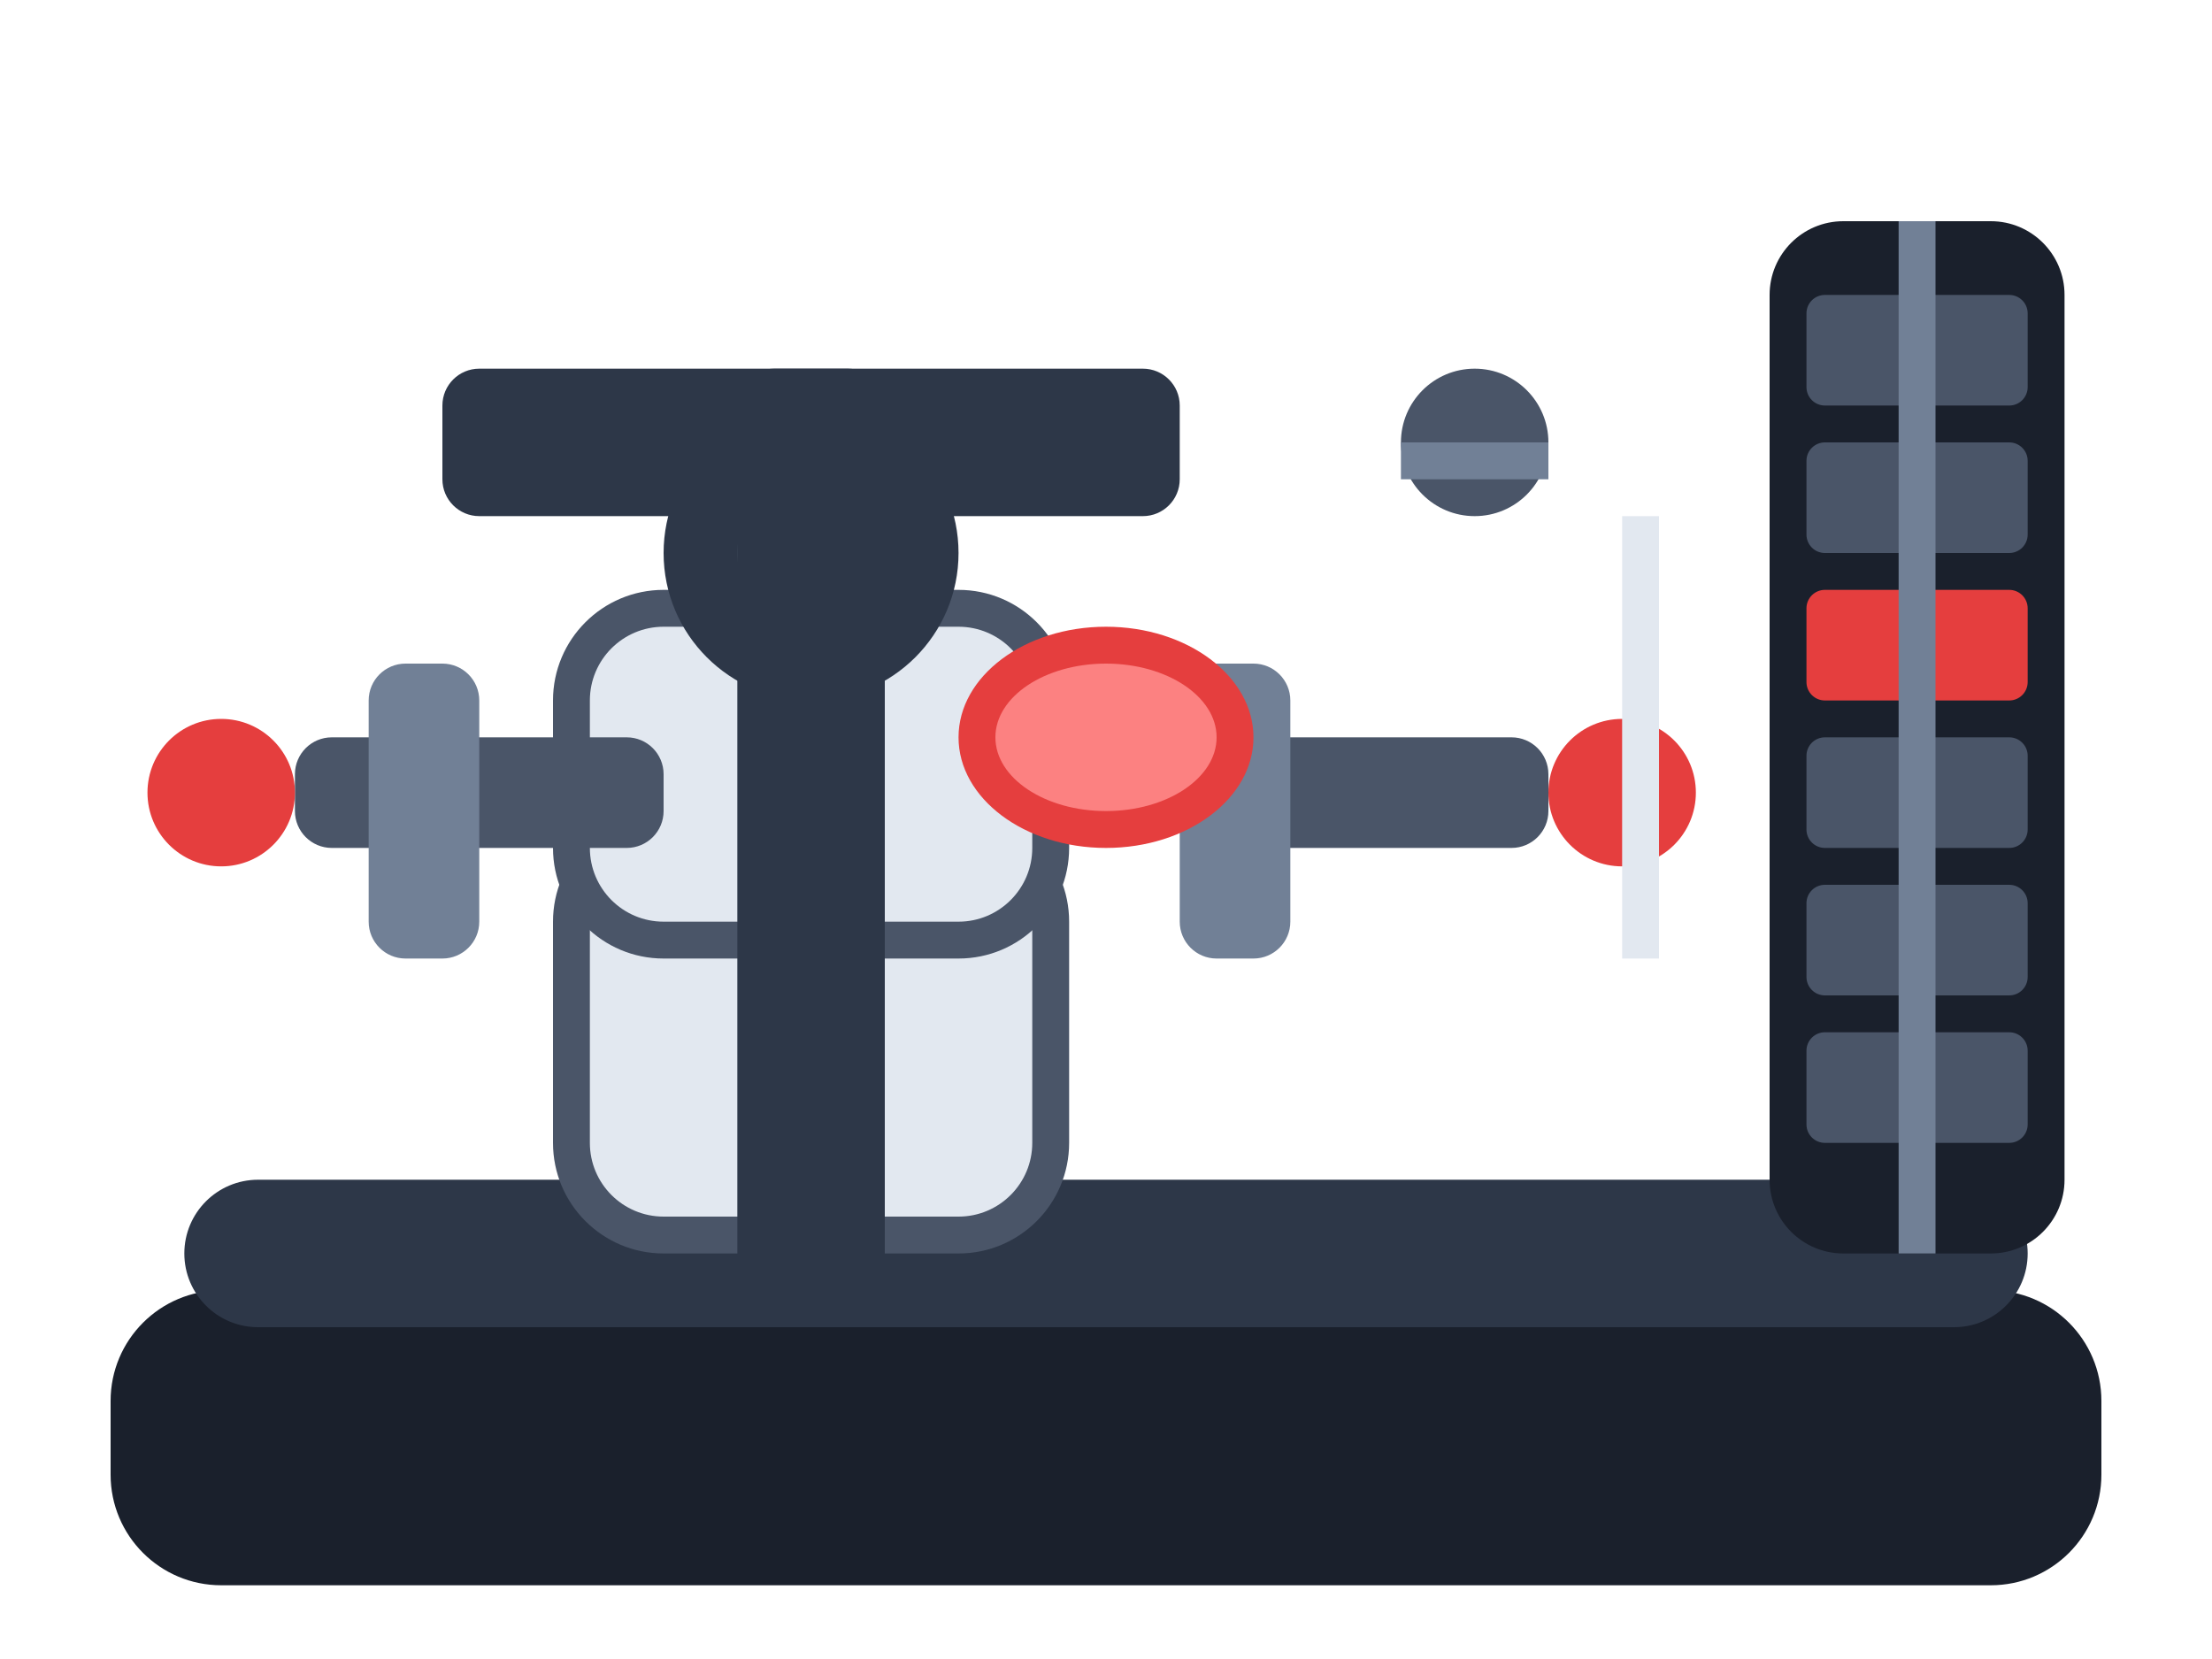
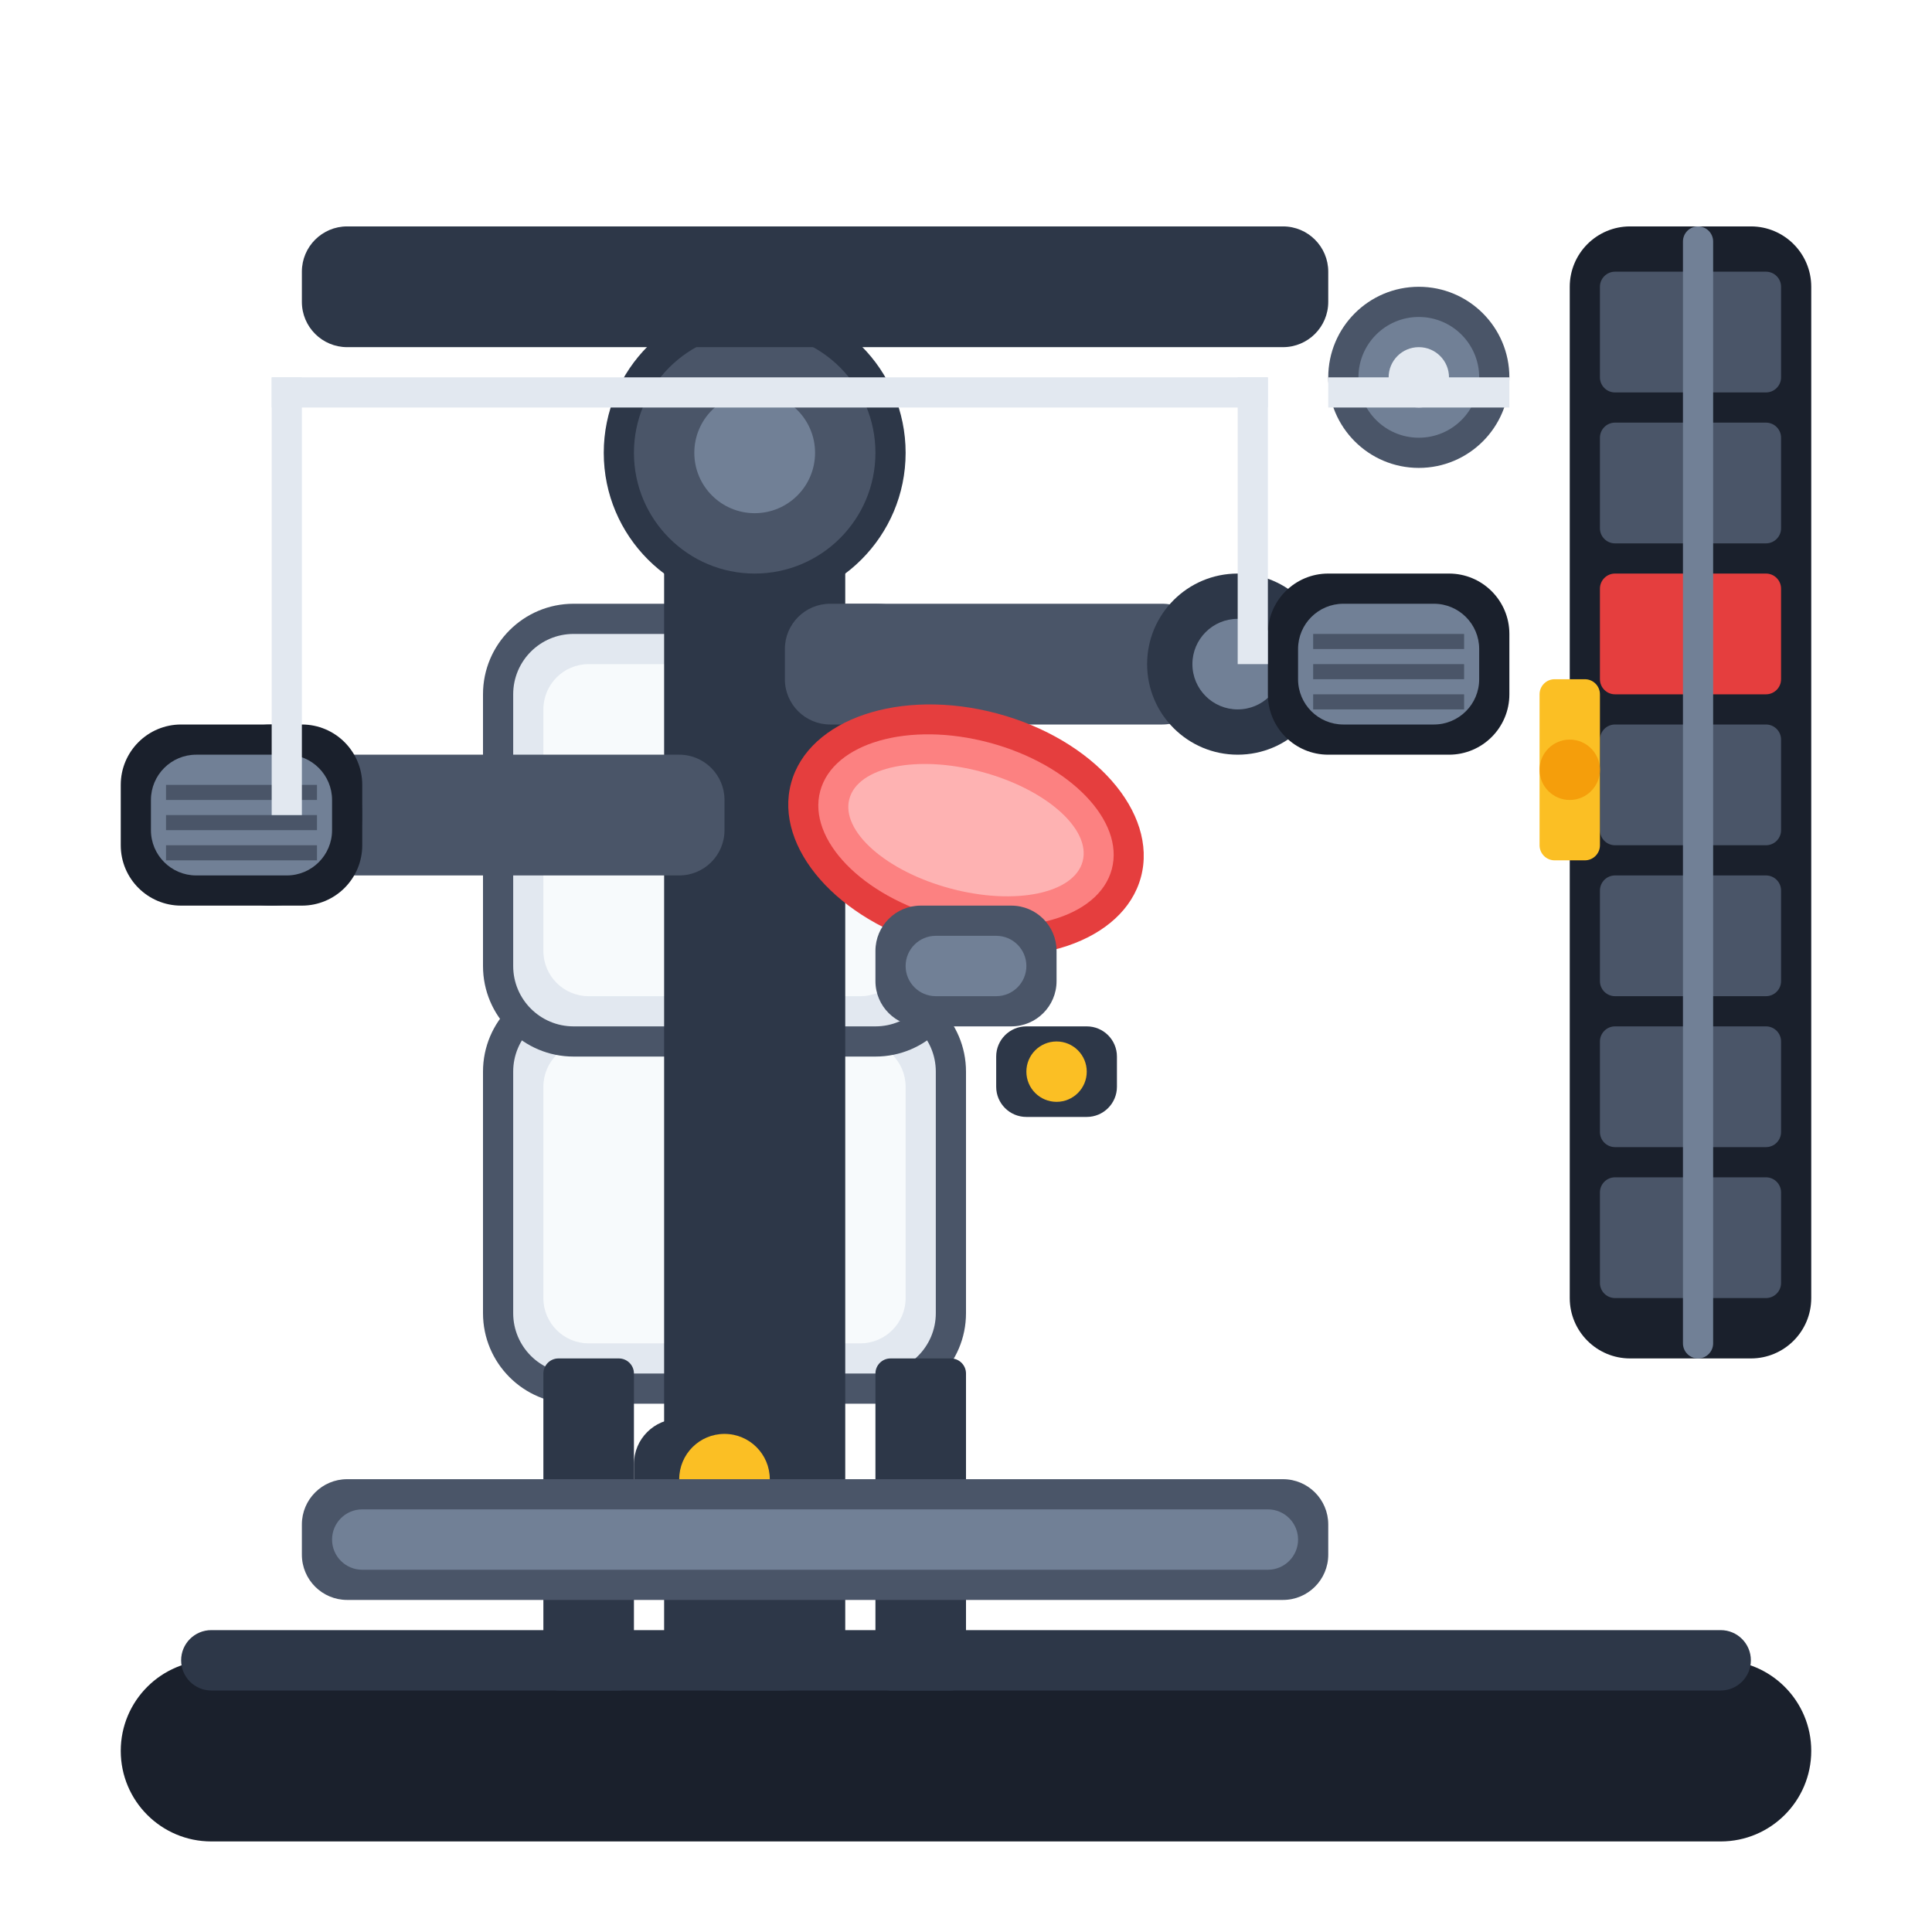
- <svg xmlns="http://www.w3.org/2000/svg" width="60" height="45" viewBox="0 0 60 45">
-   <rect x="3" y="35" width="54" height="8" fill="#1a202c" rx="3" />
-   <rect x="5" y="32" width="50" height="4" fill="#2d3748" rx="2" />
-   <rect x="15" y="22" width="14" height="12" fill="#4a5568" rx="3" />
-   <rect x="16" y="23" width="12" height="10" fill="#e2e8f0" rx="2" />
-   <rect x="15" y="16" width="14" height="10" fill="#4a5568" rx="3" />
-   <rect x="16" y="17" width="12" height="8" fill="#e2e8f0" rx="2" />
-   <circle cx="22" cy="15" r="4" fill="#2d3748" />
-   <circle cx="22" cy="15" r="2" fill="#4a5568" />
-   <rect x="8" y="20" width="10" height="3" fill="#4a5568" rx="1" />
-   <rect x="32" y="20" width="10" height="3" fill="#4a5568" rx="1" />
-   <circle cx="6" cy="21.5" r="2" fill="#e53e3e" />
-   <circle cx="44" cy="21.5" r="2" fill="#e53e3e" />
-   <rect x="10" y="18" width="3" height="8" fill="#718096" rx="1" />
-   <rect x="32" y="18" width="3" height="8" fill="#718096" rx="1" />
-   <ellipse cx="30" cy="20" rx="4" ry="3" fill="#e53e3e" />
-   <ellipse cx="30" cy="20" rx="3" ry="2" fill="#fc8181" />
-   <rect x="20" y="10" width="4" height="25" fill="#2d3748" rx="1" />
-   <rect x="12" y="10" width="20" height="4" fill="#2d3748" rx="1" />
-   <rect x="48" y="6" width="8" height="28" fill="#1a202c" rx="2" />
-   <rect x="49" y="8" width="6" height="3" fill="#4a5568" rx="0.5" />
-   <rect x="49" y="12" width="6" height="3" fill="#4a5568" rx="0.5" />
-   <rect x="49" y="16" width="6" height="3" fill="#e53e3e" rx="0.5" />
-   <rect x="49" y="20" width="6" height="3" fill="#4a5568" rx="0.5" />
-   <rect x="49" y="24" width="6" height="3" fill="#4a5568" rx="0.5" />
-   <rect x="49" y="28" width="6" height="3" fill="#4a5568" rx="0.5" />
-   <rect x="51.5" y="6" width="1" height="28" fill="#718096" />
-   <rect x="44" y="14" width="1" height="12" fill="#e2e8f0" />
-   <circle cx="40" cy="12" r="2" fill="#4a5568" />
-   <rect x="38" y="12" width="4" height="1" fill="#718096" />
+ <svg xmlns="http://www.w3.org/2000/svg" width="128" height="128" viewBox="0 0 128 128">
+   <rect x="8" y="110" width="112" height="12" fill="#1a202c" rx="6" />
+   <rect x="12" y="108" width="104" height="4" fill="#2d3748" rx="2" />
+   <rect x="32" y="65" width="32" height="28" fill="#4a5568" rx="6" />
+   <rect x="34" y="67" width="28" height="24" fill="#e2e8f0" rx="4" />
+   <rect x="36" y="69" width="24" height="20" fill="#f7fafc" rx="3" />
+   <rect x="32" y="40" width="32" height="30" fill="#4a5568" rx="6" />
+   <rect x="34" y="42" width="28" height="26" fill="#e2e8f0" rx="4" />
+   <rect x="36" y="44" width="24" height="22" fill="#f7fafc" rx="3" />
+   <rect x="44" y="15" width="12" height="97" fill="#2d3748" rx="4" />
+   <circle cx="50" cy="30" r="10" fill="#2d3748" />
+   <circle cx="50" cy="30" r="8" fill="#4a5568" />
+   <circle cx="50" cy="30" r="4" fill="#718096" />
+   <rect x="20" y="50" width="28" height="8" fill="#4a5568" rx="3" />
+   <circle cx="18" cy="54" r="6" fill="#2d3748" />
+   <circle cx="18" cy="54" r="3" fill="#718096" />
+   <rect x="52" y="40" width="28" height="8" fill="#4a5568" rx="3" />
+   <circle cx="82" cy="44" r="6" fill="#2d3748" />
+   <circle cx="82" cy="44" r="3" fill="#718096" />
+   <rect x="8" y="48" width="16" height="12" fill="#1a202c" rx="4" />
+   <rect x="10" y="50" width="12" height="8" fill="#718096" rx="3" />
+   <rect x="84" y="38" width="16" height="12" fill="#1a202c" rx="4" />
+   <rect x="86" y="40" width="12" height="8" fill="#718096" rx="3" />
+   <rect x="11" y="52" width="10" height="1" fill="#4a5568" />
+   <rect x="11" y="54" width="10" height="1" fill="#4a5568" />
+   <rect x="11" y="56" width="10" height="1" fill="#4a5568" />
+   <rect x="87" y="42" width="10" height="1" fill="#4a5568" />
+   <rect x="87" y="44" width="10" height="1" fill="#4a5568" />
+   <rect x="87" y="46" width="10" height="1" fill="#4a5568" />
+   <ellipse cx="64" cy="55" rx="12" ry="8" fill="#e53e3e" transform="rotate(15 64 55)" />
+   <ellipse cx="64" cy="55" rx="10" ry="6" fill="#fc8181" transform="rotate(15 64 55)" />
+   <ellipse cx="64" cy="55" rx="8" ry="4" fill="#feb2b2" transform="rotate(15 64 55)" />
+   <rect x="58" y="60" width="12" height="8" fill="#4a5568" rx="3" />
+   <rect x="60" y="62" width="8" height="4" fill="#718096" rx="2" />
+   <rect x="104" y="15" width="16" height="75" fill="#1a202c" rx="4" />
+   <rect x="106" y="18" width="12" height="8" fill="#4a5568" rx="1" />
+   <rect x="106" y="28" width="12" height="8" fill="#4a5568" rx="1" />
+   <rect x="106" y="38" width="12" height="8" fill="#e53e3e" rx="1" />
+   <rect x="106" y="48" width="12" height="8" fill="#4a5568" rx="1" />
+   <rect x="106" y="58" width="12" height="8" fill="#4a5568" rx="1" />
+   <rect x="106" y="68" width="12" height="8" fill="#4a5568" rx="1" />
+   <rect x="106" y="78" width="12" height="8" fill="#4a5568" rx="1" />
+   <rect x="111.5" y="15" width="2" height="75" fill="#718096" rx="1" />
+   <circle cx="94" cy="25" r="6" fill="#4a5568" />
+   <circle cx="94" cy="25" r="4" fill="#718096" />
+   <circle cx="94" cy="25" r="2" fill="#e2e8f0" />
+   <rect x="88" y="25" width="12" height="2" fill="#e2e8f0" />
+   <rect x="82" y="25" width="2" height="19" fill="#e2e8f0" />
+   <rect x="18" y="25" width="2" height="29" fill="#e2e8f0" />
+   <rect x="18" y="25" width="66" height="2" fill="#e2e8f0" />
+   <rect x="102" y="45" width="4" height="12" fill="#fbbf24" rx="1" />
+   <circle cx="104" cy="51" r="2" fill="#f59e0b" />
+   <rect x="20" y="15" width="68" height="8" fill="#2d3748" rx="3" />
+   <rect x="42" y="94" width="12" height="8" fill="#2d3748" rx="3" />
+   <circle cx="48" cy="98" r="3" fill="#fbbf24" />
+   <rect x="36" y="90" width="6" height="22" fill="#2d3748" rx="1" />
+   <rect x="58" y="90" width="6" height="22" fill="#2d3748" rx="1" />
+   <rect x="20" y="98" width="68" height="8" fill="#4a5568" rx="3" />
+   <rect x="22" y="100" width="64" height="4" fill="#718096" rx="2" />
+   <rect x="66" y="68" width="8" height="6" fill="#2d3748" rx="2" />
+   <circle cx="70" cy="71" r="2" fill="#fbbf24" />
</svg>
